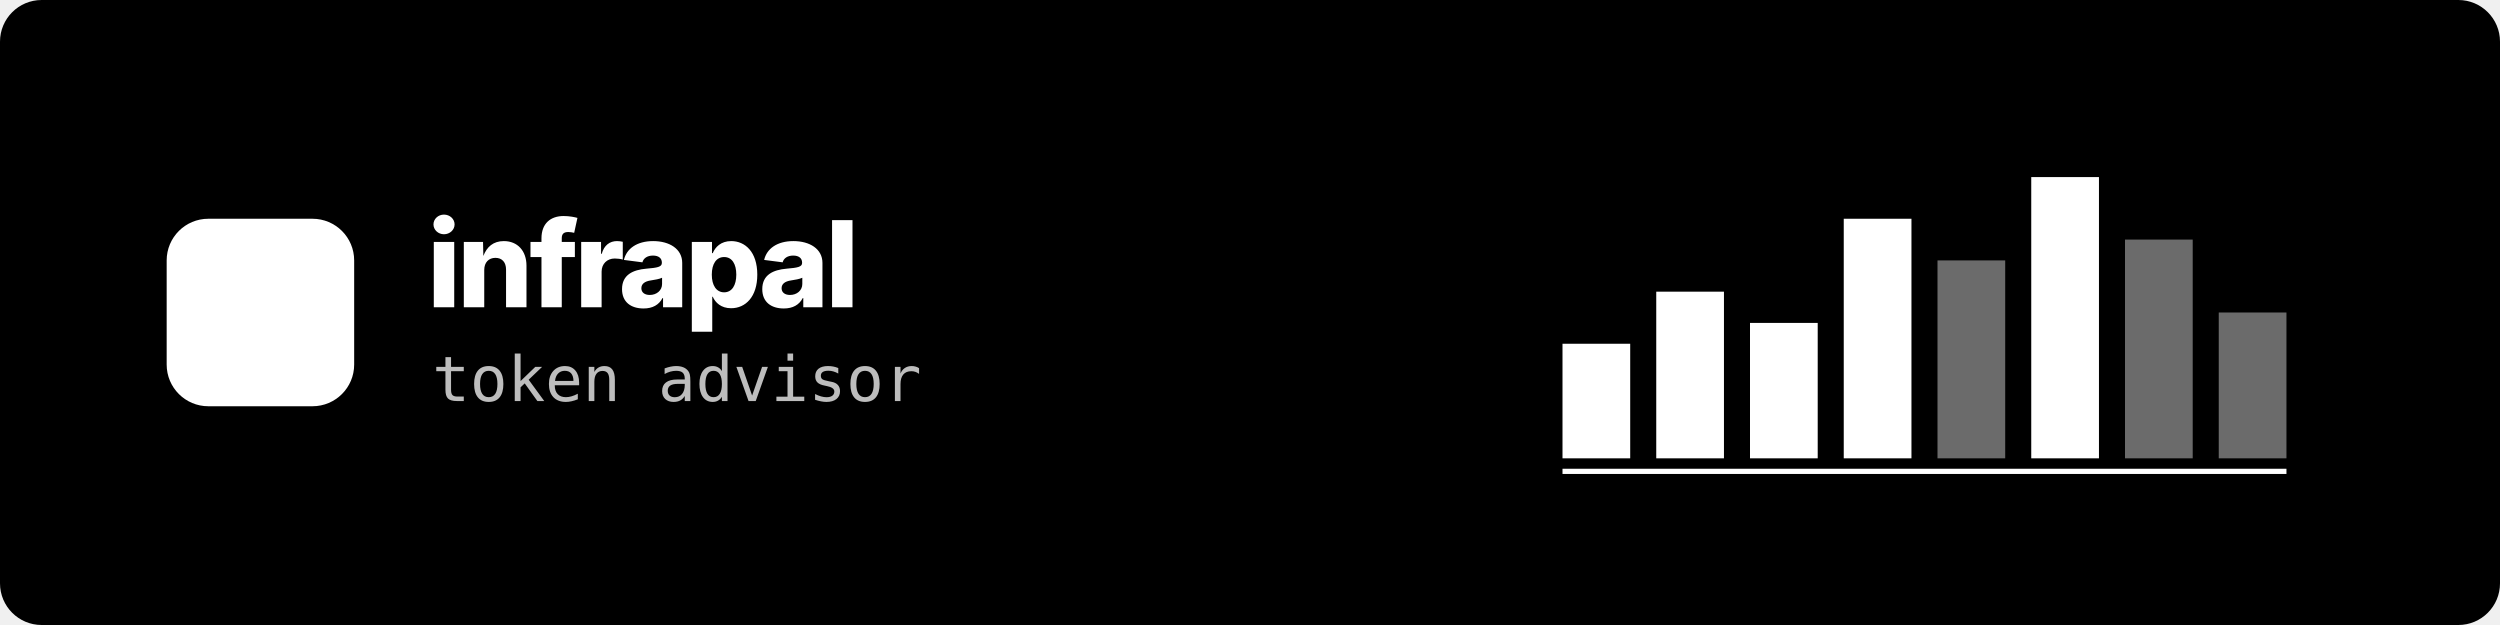
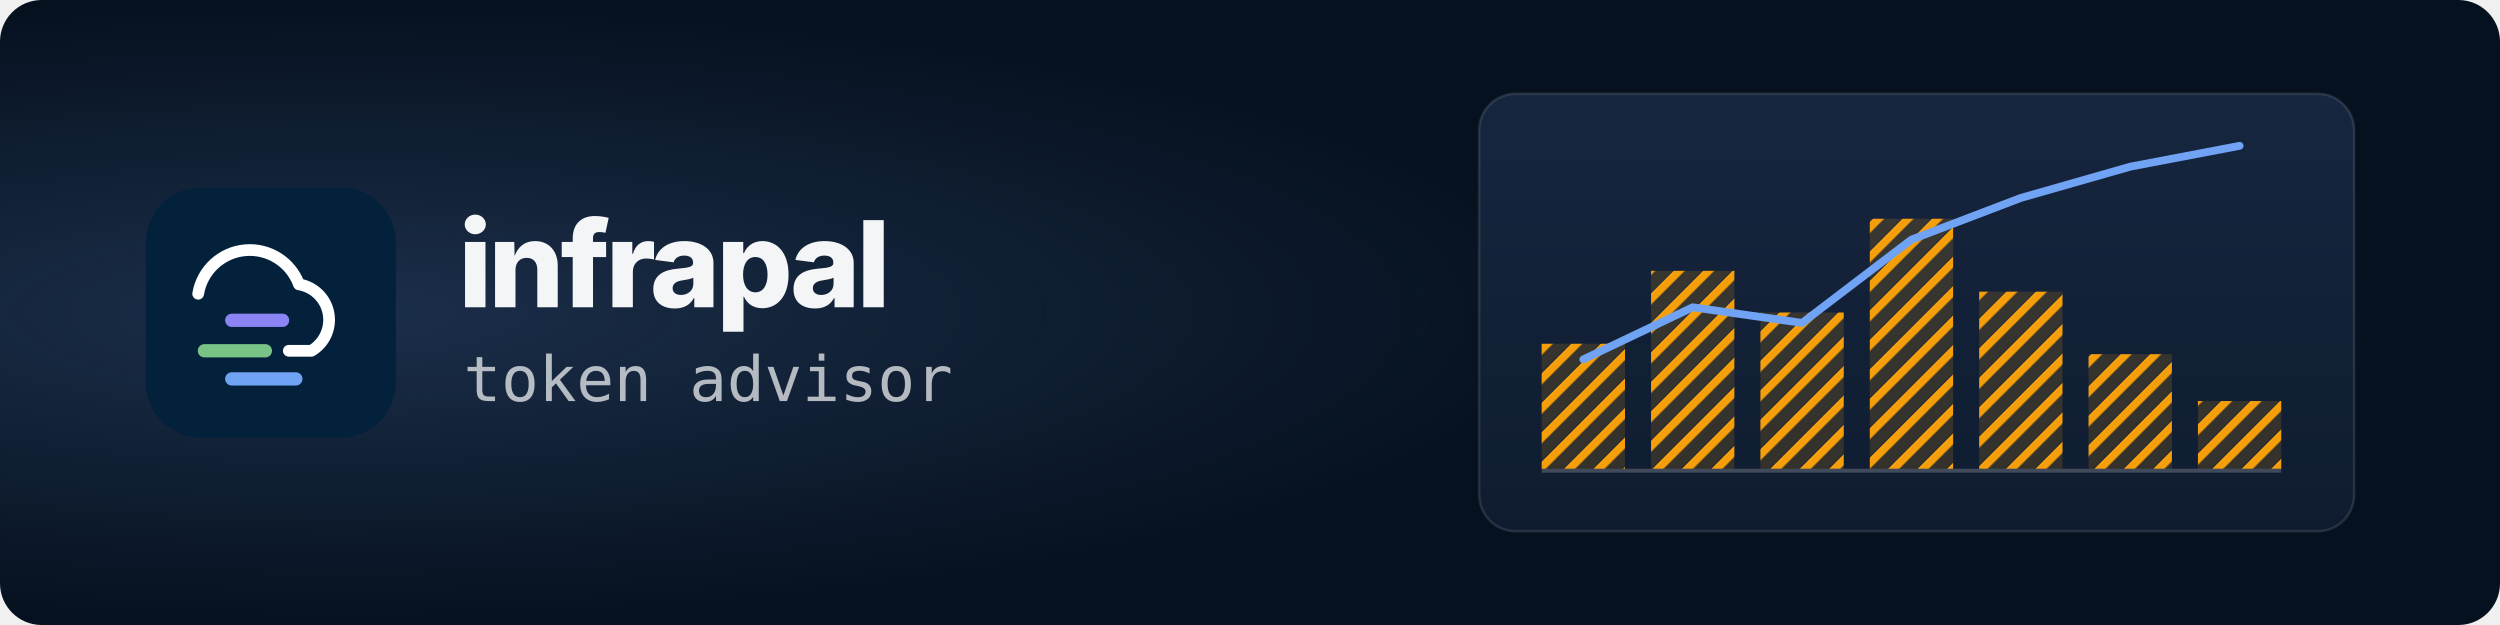
<svg xmlns="http://www.w3.org/2000/svg" viewBox="0 0 960 240" role="img" aria-label="infrapal token advisor">
-   <rect width="960" height="240" rx="16" fill="#000" />
-   <rect x="64" y="84" width="72" height="72" rx="16" fill="#fff" />
-   <text x="164" y="118" font-family="Inter, -apple-system, 'Segoe UI', Helvetica, Arial, sans-serif" font-size="46" font-weight="800" letter-spacing="-1.5" fill="#fff">infrapal</text>
-   <text x="166" y="154" font-family="ui-monospace, SFMono-Regular, Menlo, Consolas, monospace" font-size="24" fill="#bdbdbd">token advisor</text>
-   <g fill="#fff">
-     <rect x="600" y="132" width="26" height="44" />
-     <rect x="636" y="112" width="26" height="64" />
-     <rect x="672" y="124" width="26" height="52" />
-     <rect x="708" y="84" width="26" height="92" />
-     <rect x="744" y="100" width="26" height="76" fill="#6b6b6b" />
-     <rect x="780" y="68" width="26" height="108" />
-     <rect x="816" y="92" width="26" height="84" fill="#6b6b6b" />
-     <rect x="852" y="120" width="26" height="56" fill="#6b6b6b" />
+   <defs>
+     <linearGradient id="panel" x1="0" y1="0" x2="0" y2="1">
+       <stop offset="0" stop-color="#16263F" />
+       <stop offset="1" stop-color="#0F1C30" />
+     </linearGradient>
+     <radialGradient id="glow" cx="0.14" cy="0.5" r="0.5">
+       <stop offset="0" stop-color="#71A3F4" stop-opacity="0.2" />
+       <stop offset="1" stop-color="#71A3F4" stop-opacity="0" />
+     </radialGradient>
+     <pattern id="hatch" width="8" height="8" patternUnits="userSpaceOnUse" patternTransform="rotate(45)">
+       <rect width="8" height="8" fill="#F59E0B" fill-opacity="0.16" />
+       <rect width="3" height="8" fill="#F59E0B" />
+     </pattern>
+   </defs>
+   <rect width="960" height="240" rx="16" fill="#06111F" />
+   <rect width="960" height="240" rx="16" fill="url(#glow)" />
+   <g transform="translate(56 72) scale(3)">
+     <rect width="32" height="32" rx="7" fill="#04213C" />
+     <path d="M6.7 13.6 A6.7 6.7 0 0 1 19.6 12.4 A4.6 4.6 0 0 1 21.2 20.9 H18.3" fill="none" stroke="#fff" stroke-width="1.5" stroke-linecap="round" stroke-linejoin="round" />
+     <path d="M11 17 H17.5" stroke="#8C84F5" stroke-width="1.7" stroke-linecap="round" />
+     <path d="M7.5 20.9 H15.3" stroke="#79C387" stroke-width="1.7" stroke-linecap="round" />
+     <path d="M11 24.5 H19.2" stroke="#71A3F4" stroke-width="1.7" stroke-linecap="round" />
  </g>
-   <rect x="600" y="180" width="278" height="2" fill="#fff" />
+   <text x="176" y="118" font-family="Inter, -apple-system, 'Segoe UI', Helvetica, Arial, sans-serif" font-size="46" font-weight="800" letter-spacing="-1.5" fill="#F4F5F7">infrapal</text>
+   <text x="178" y="154" font-family="ui-monospace, SFMono-Regular, Menlo, Consolas, monospace" font-size="24" fill="#F4F5F7" fill-opacity="0.72">token advisor</text>
+   <rect x="568" y="36" width="336" height="168" rx="14" fill="url(#panel)" stroke="#fff" stroke-opacity="0.11" />
+   <g fill="url(#hatch)">
+     <rect x="592" y="132" width="32" height="48" />
+     <rect x="634" y="104" width="32" height="76" />
+     <rect x="676" y="120" width="32" height="60" />
+     <rect x="718" y="84" width="32" height="96" />
+     <rect x="760" y="112" width="32" height="68" />
+     <rect x="802" y="136" width="32" height="44" />
+     <rect x="844" y="154" width="32" height="26" />
+   </g>
+   <rect x="592" y="180" width="284" height="1.5" fill="#fff" fill-opacity="0.2" />
+   <polyline points="608,138 650,118 692,124 734,92 776,76 818,64 860,56" fill="none" stroke="#71A3F4" stroke-width="3" stroke-linecap="round" stroke-linejoin="round" />
</svg>
